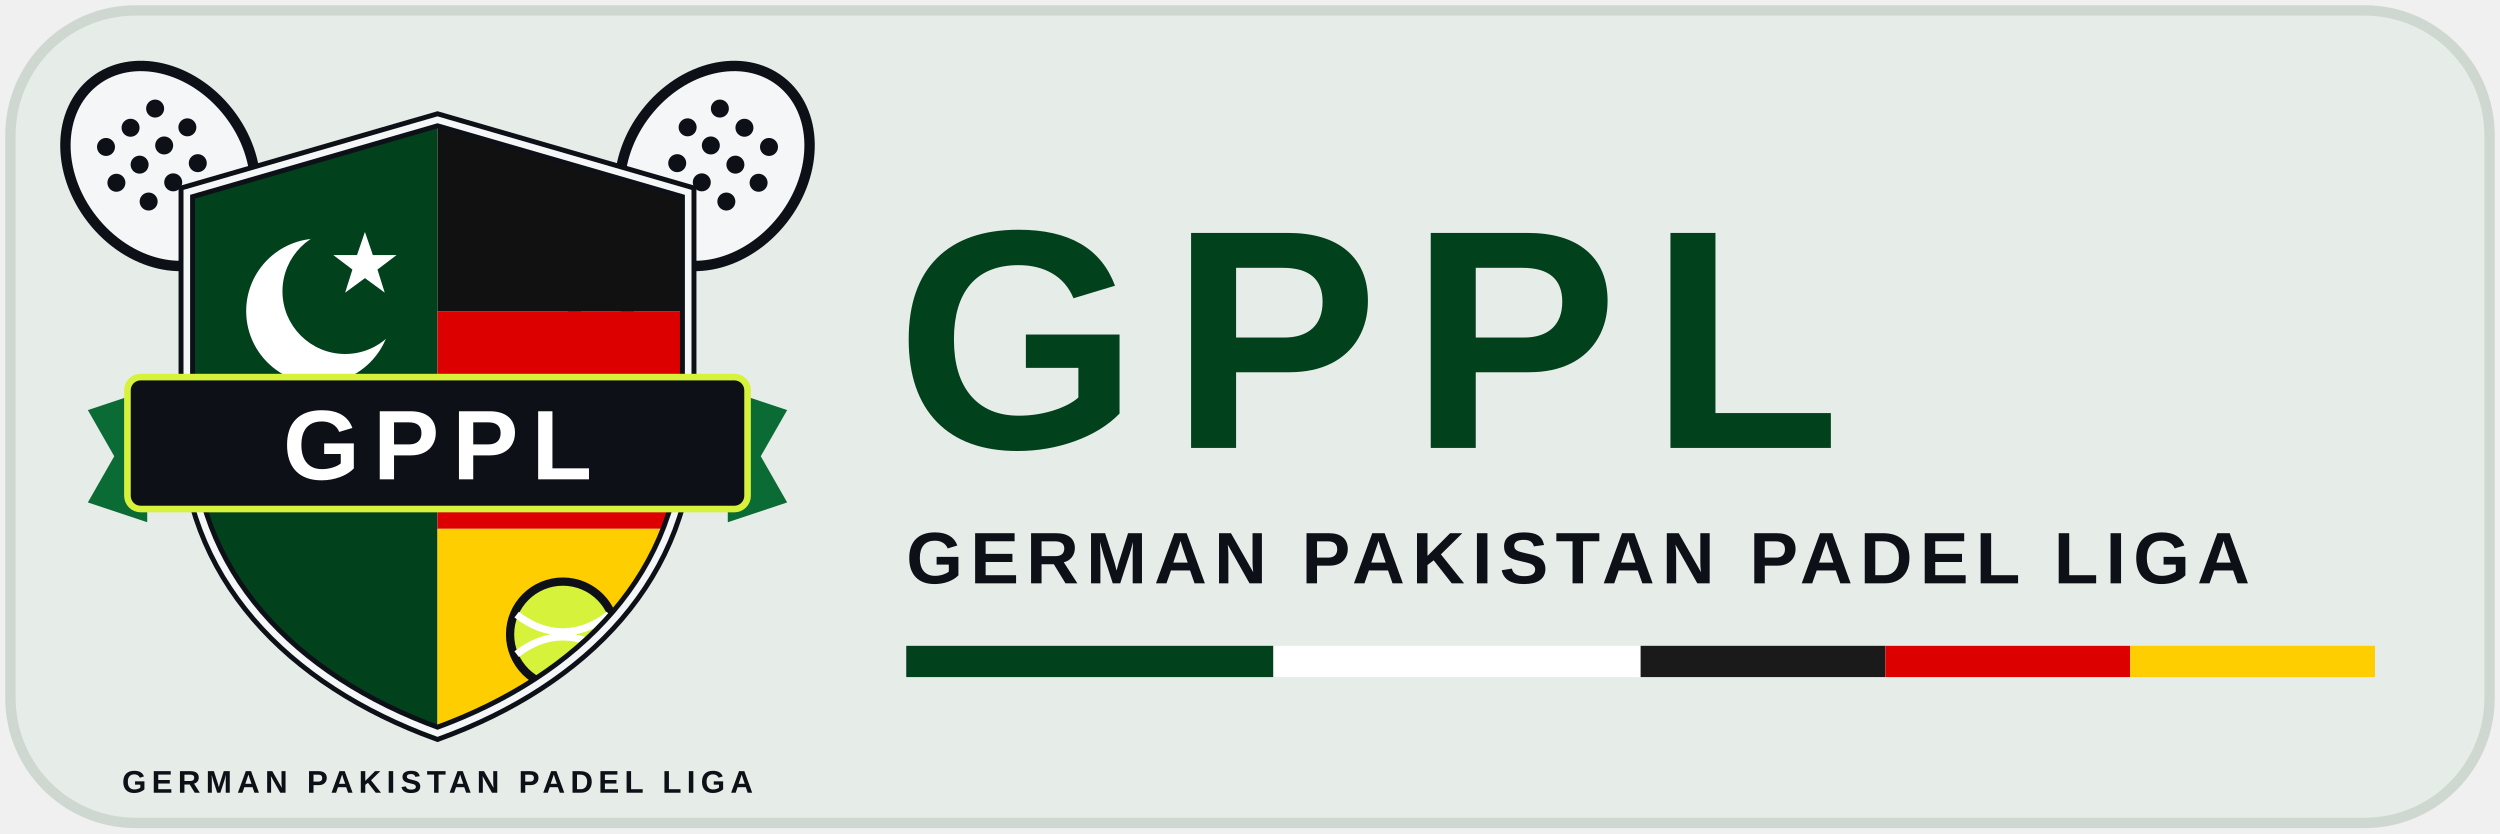
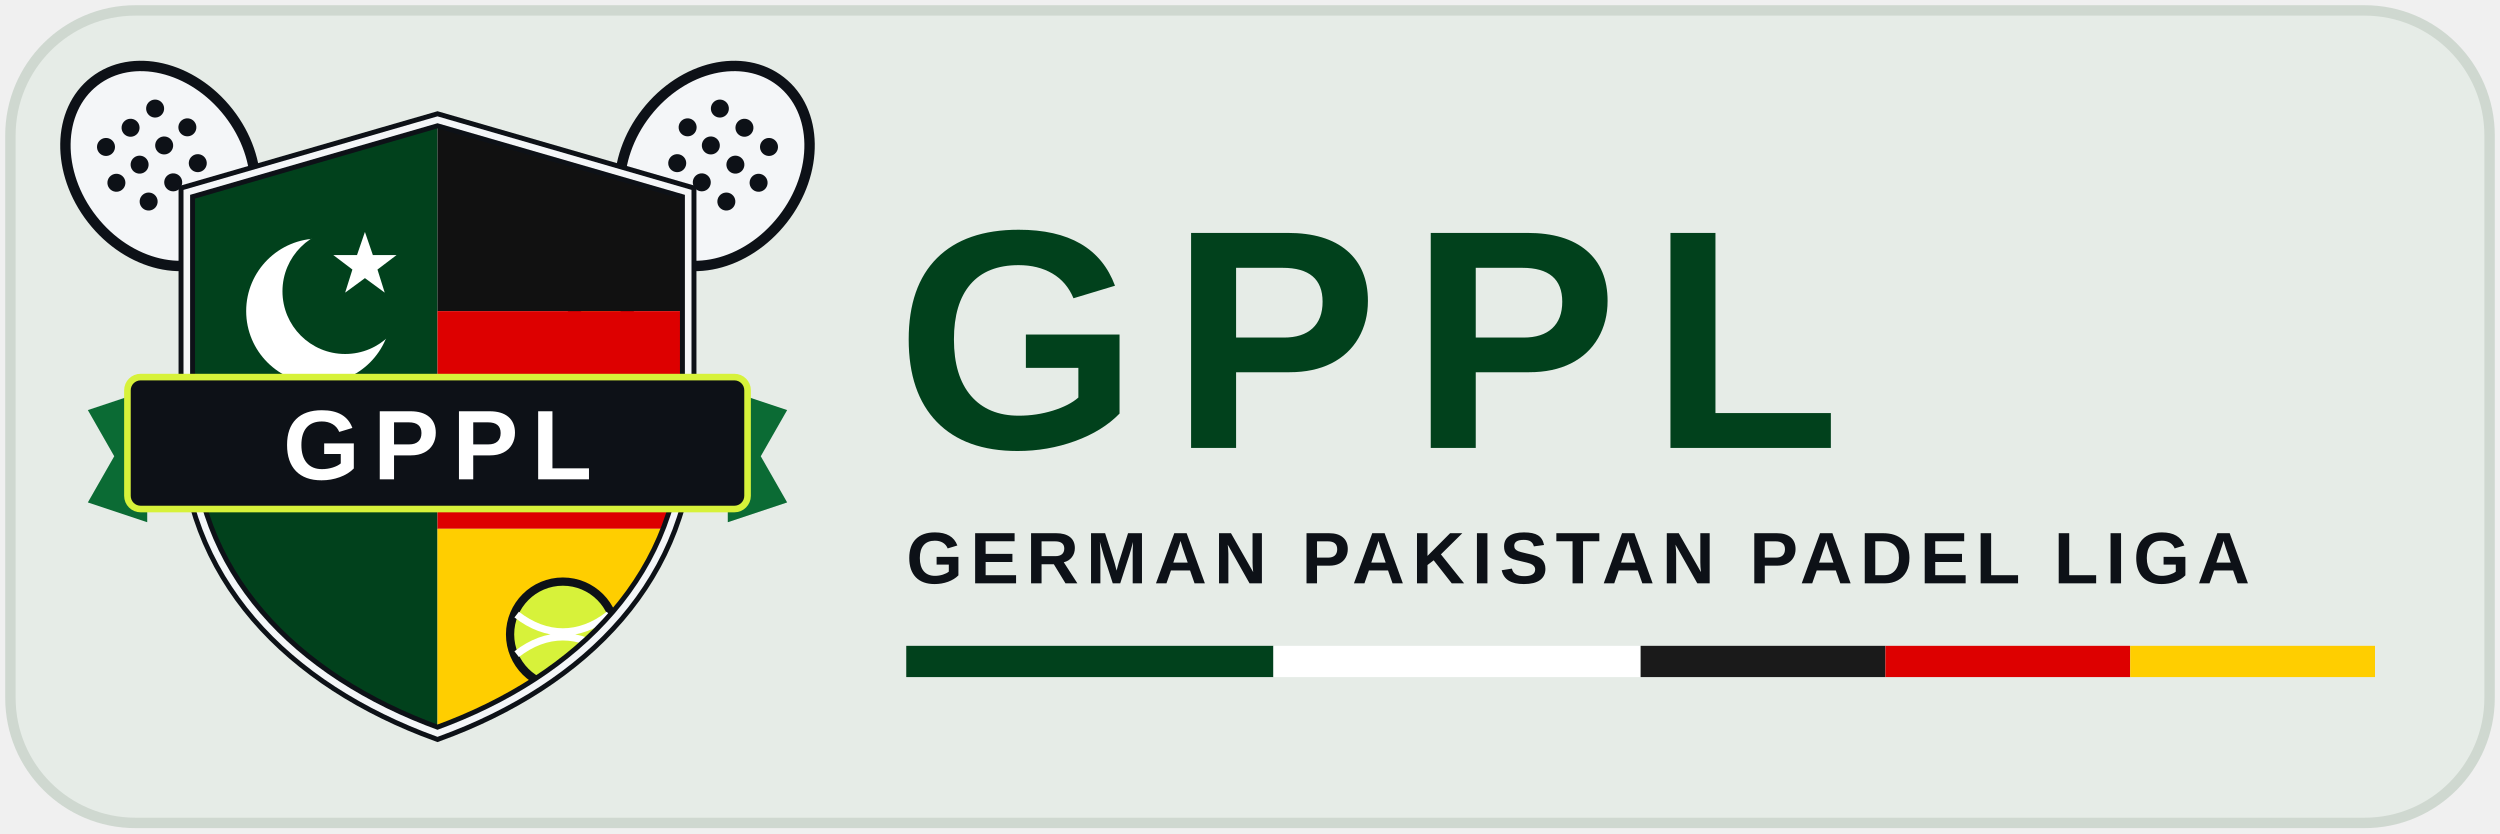
<svg xmlns="http://www.w3.org/2000/svg" viewBox="0 0 480 160">
  <rect x="2" y="2" width="476" height="156" rx="24" fill="#e6ece7" stroke="#cfd8d0" stroke-width="2" />
  <svg viewBox="0 0 240 240" x="8" y="4" width="152" height="152">
    <defs>
      <g id="rk">
        <ellipse rx="25" ry="31" fill="#f4f6f8" stroke="#0d1117" stroke-width="3" />
        <g fill="#0d1117">
          <circle cx="-9" cy="-14" r="2.6" />
          <circle cx="0" cy="-14" r="2.6" />
          <circle cx="9" cy="-14" r="2.6" />
          <circle cx="-13" cy="-4" r="2.6" />
          <circle cx="-4.5" cy="-4" r="2.6" />
          <circle cx="4.5" cy="-4" r="2.6" />
          <circle cx="13" cy="-4" r="2.6" />
          <circle cx="-9" cy="6" r="2.6" />
          <circle cx="0" cy="6" r="2.6" />
          <circle cx="9" cy="6" r="2.6" />
        </g>
        <path d="M-9 29 L9 29 L6 40 L-6 40Z" fill="#f4f6f8" stroke="#0d1117" stroke-width="3" />
        <rect x="-6" y="38" width="12" height="42" rx="4" fill="#d7f23a" stroke="#0d1117" stroke-width="3" />
      </g>
      <path id="sh" d="M120 30 L196 52 V122 C196 168 164 200 120 216 C76 200 44 168 44 122 V52 Z" />
      <clipPath id="shc">
        <use href="#sh" />
      </clipPath>
    </defs>
    <use href="#rk" transform="translate(36 44) rotate(-38) scale(1.05)" />
    <use href="#rk" transform="translate(204 44) rotate(38) scale(1.05)" />
    <g clip-path="url(#shc)">
      <rect x="40" y="20" width="80" height="200" fill="#01411c" />
      <rect x="120" y="20" width="80" height="68" fill="#111" />
      <rect x="120" y="88" width="80" height="66" fill="#dd0000" />
      <rect x="120" y="154" width="80" height="66" fill="#ffce00" />
      <circle cx="84" cy="88" r="22" fill="#fff" />
      <circle cx="92" cy="82" r="19" fill="#01411c" />
      <polygon points="98,64 100.4,71 107.6,71 101.8,75.4 104,82.4 98,78 92,82.4 94.2,75.4 88.4,71 95.6,71" fill="#fff" />
      <g transform="translate(158 186)">
        <circle r="16" fill="#d7f23a" stroke="#0d1117" stroke-width="2.5" />
        <path d="M-14 -6 C-5 1 5 1 14 -6 M-14 6 C-5 -1 5 -1 14 6" fill="none" stroke="#fff" stroke-width="2.2" />
      </g>
    </g>
    <use href="#sh" fill="none" stroke="#0d1117" stroke-width="5" />
    <use href="#sh" fill="none" stroke="#f4f6f8" stroke-width="2" />
    <path d="M14 118 L32 112 L32 152 L14 146 L22 132Z" fill="#0b6b34" />
    <path d="M226 118 L208 112 L208 152 L226 146 L218 132Z" fill="#0b6b34" />
    <rect x="26" y="108" width="188" height="40" rx="4" fill="#0d1117" stroke="#d7f23a" stroke-width="2" />
    <text x="120" y="139" text-anchor="middle" font-family="Arial Black, Arial, sans-serif" font-weight="900" font-size="30" letter-spacing="4" fill="#fff">GPPL</text>
-     <text x="120" y="234" text-anchor="middle" font-family="Arial, sans-serif" font-weight="700" font-size="9.5" letter-spacing="1.6" fill="#0d1117">GERMAN PAKISTAN PADEL LIGA</text>
  </svg>
  <text x="172" y="86" font-family="Arial Black, Arial, sans-serif" font-weight="900" font-size="60" letter-spacing="6" fill="#01411c">GPPL</text>
  <text x="174" y="112" font-family="Arial, sans-serif" font-weight="700" font-size="14" letter-spacing="1.4" fill="#0d1117">GERMAN PAKISTAN PADEL LIGA</text>
  <rect x="174" y="124" width="70.5" height="6" fill="#01411c" />
  <rect x="244.5" y="124" width="70.5" height="6" fill="#fff" />
  <rect x="315.0" y="124" width="47.0" height="6" fill="#1a1a1a" />
  <rect x="362.0" y="124" width="47.0" height="6" fill="#dd0000" />
  <rect x="409.0" y="124" width="47.0" height="6" fill="#ffce00" />
</svg>
